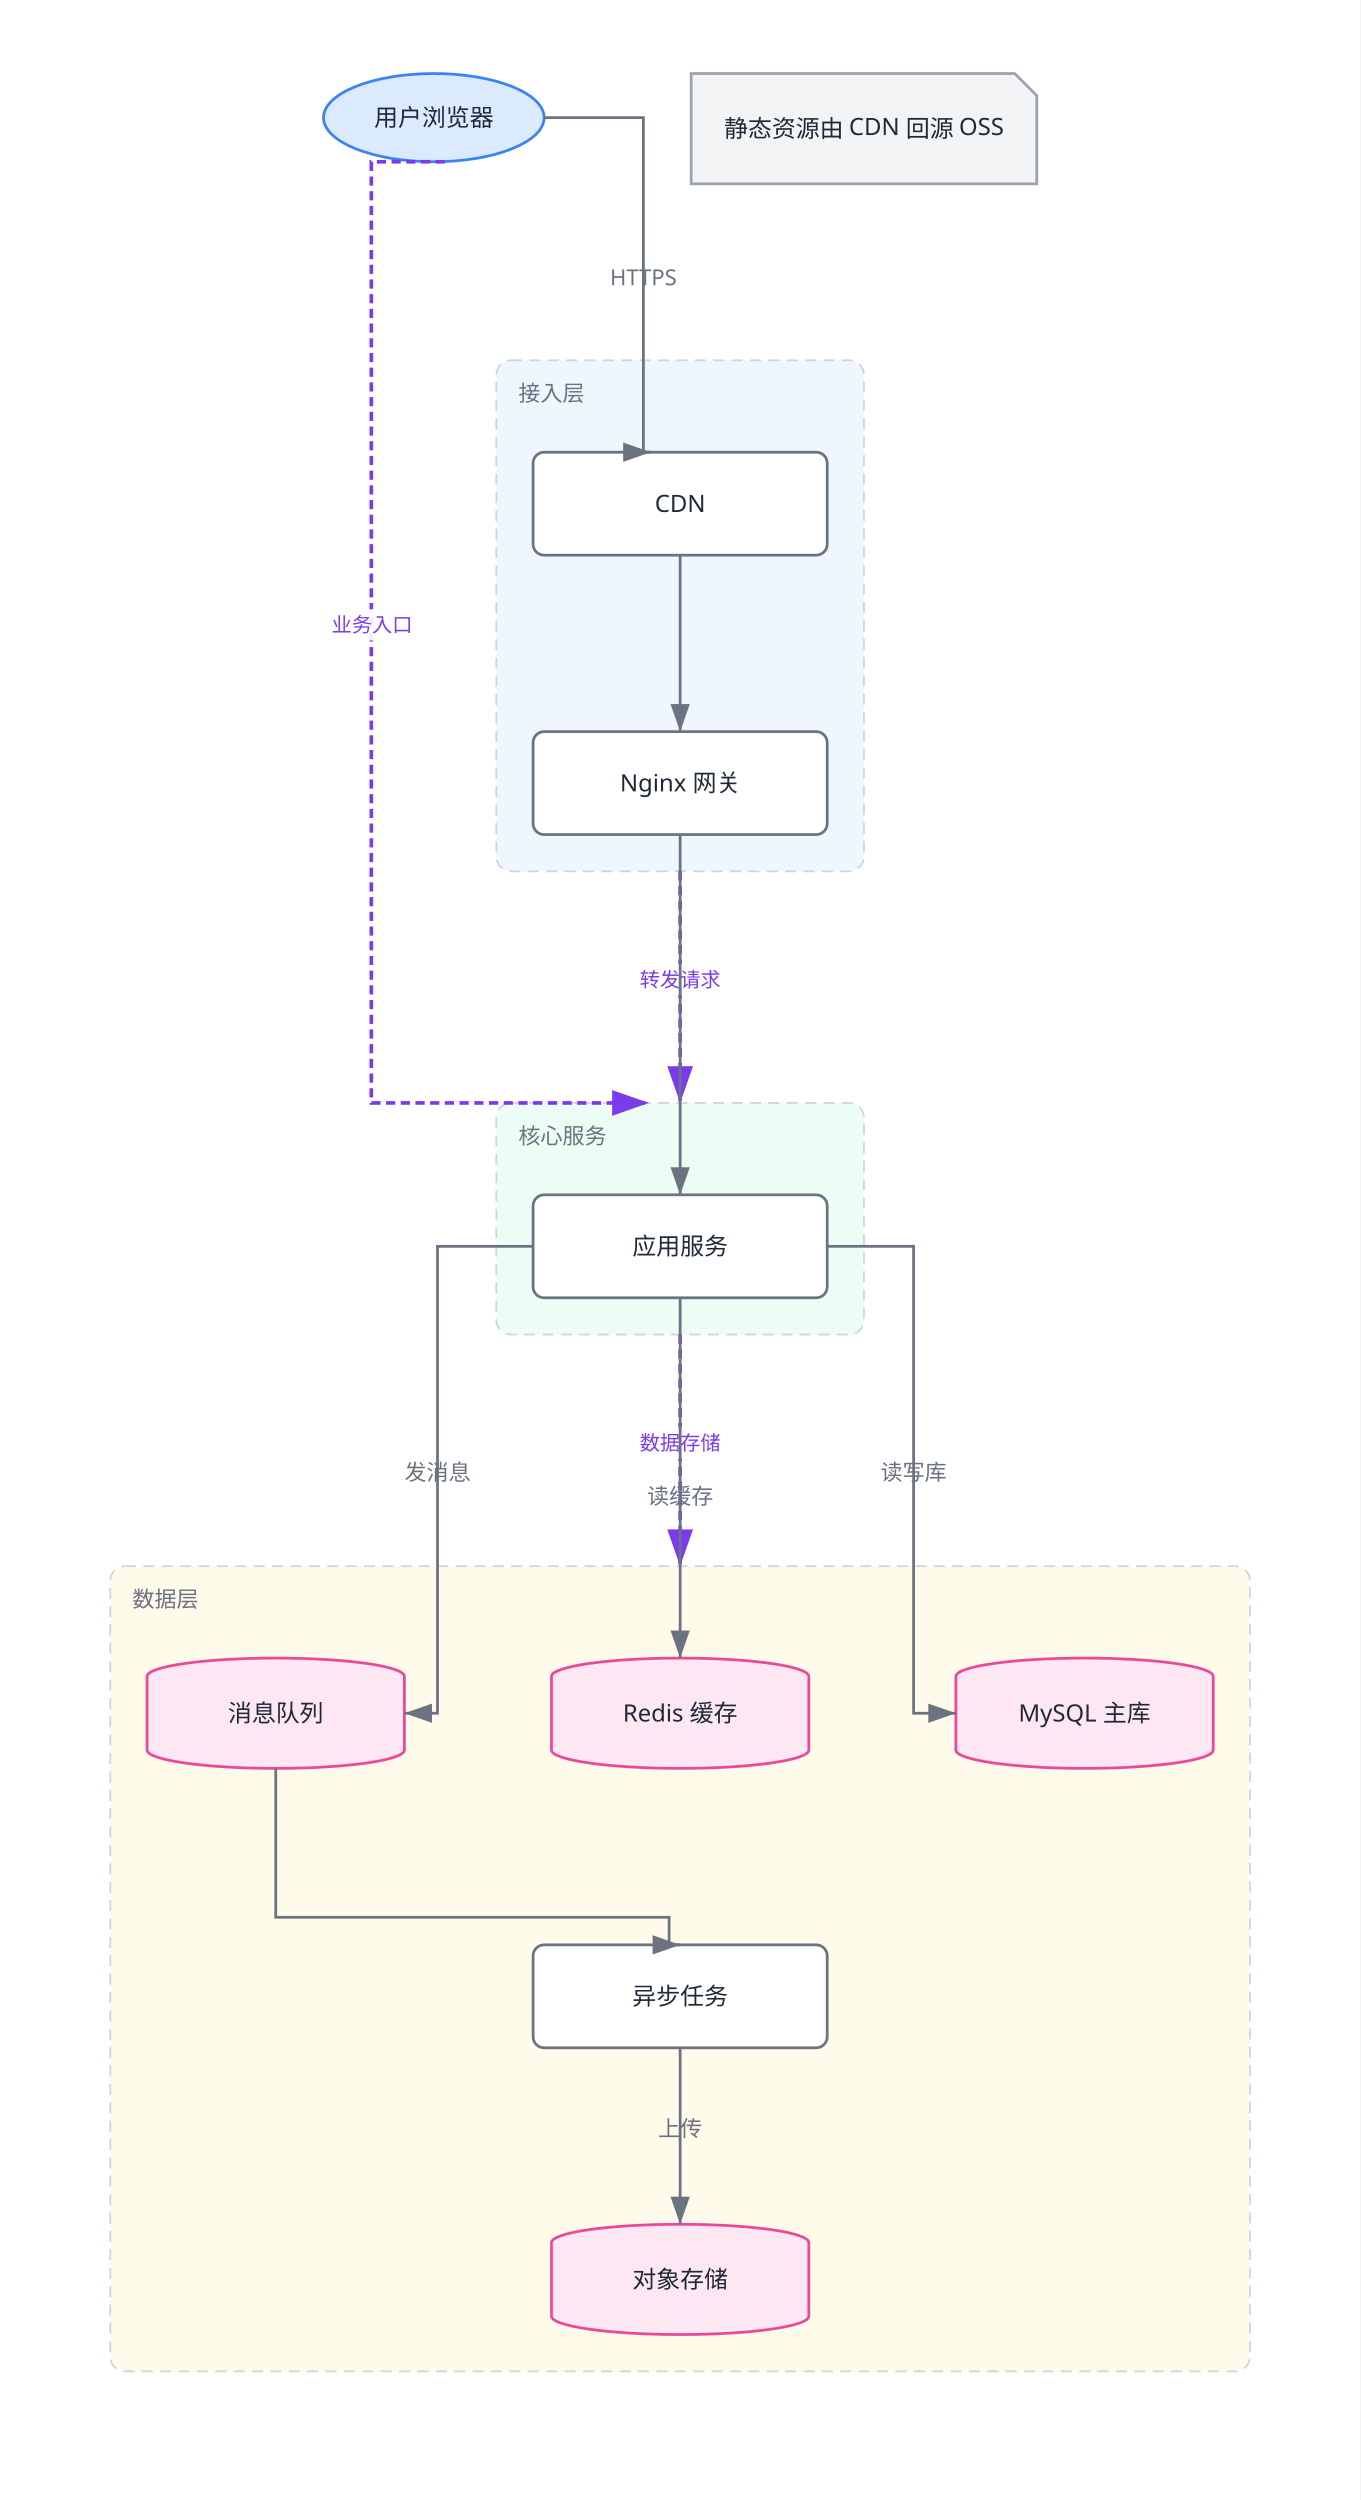
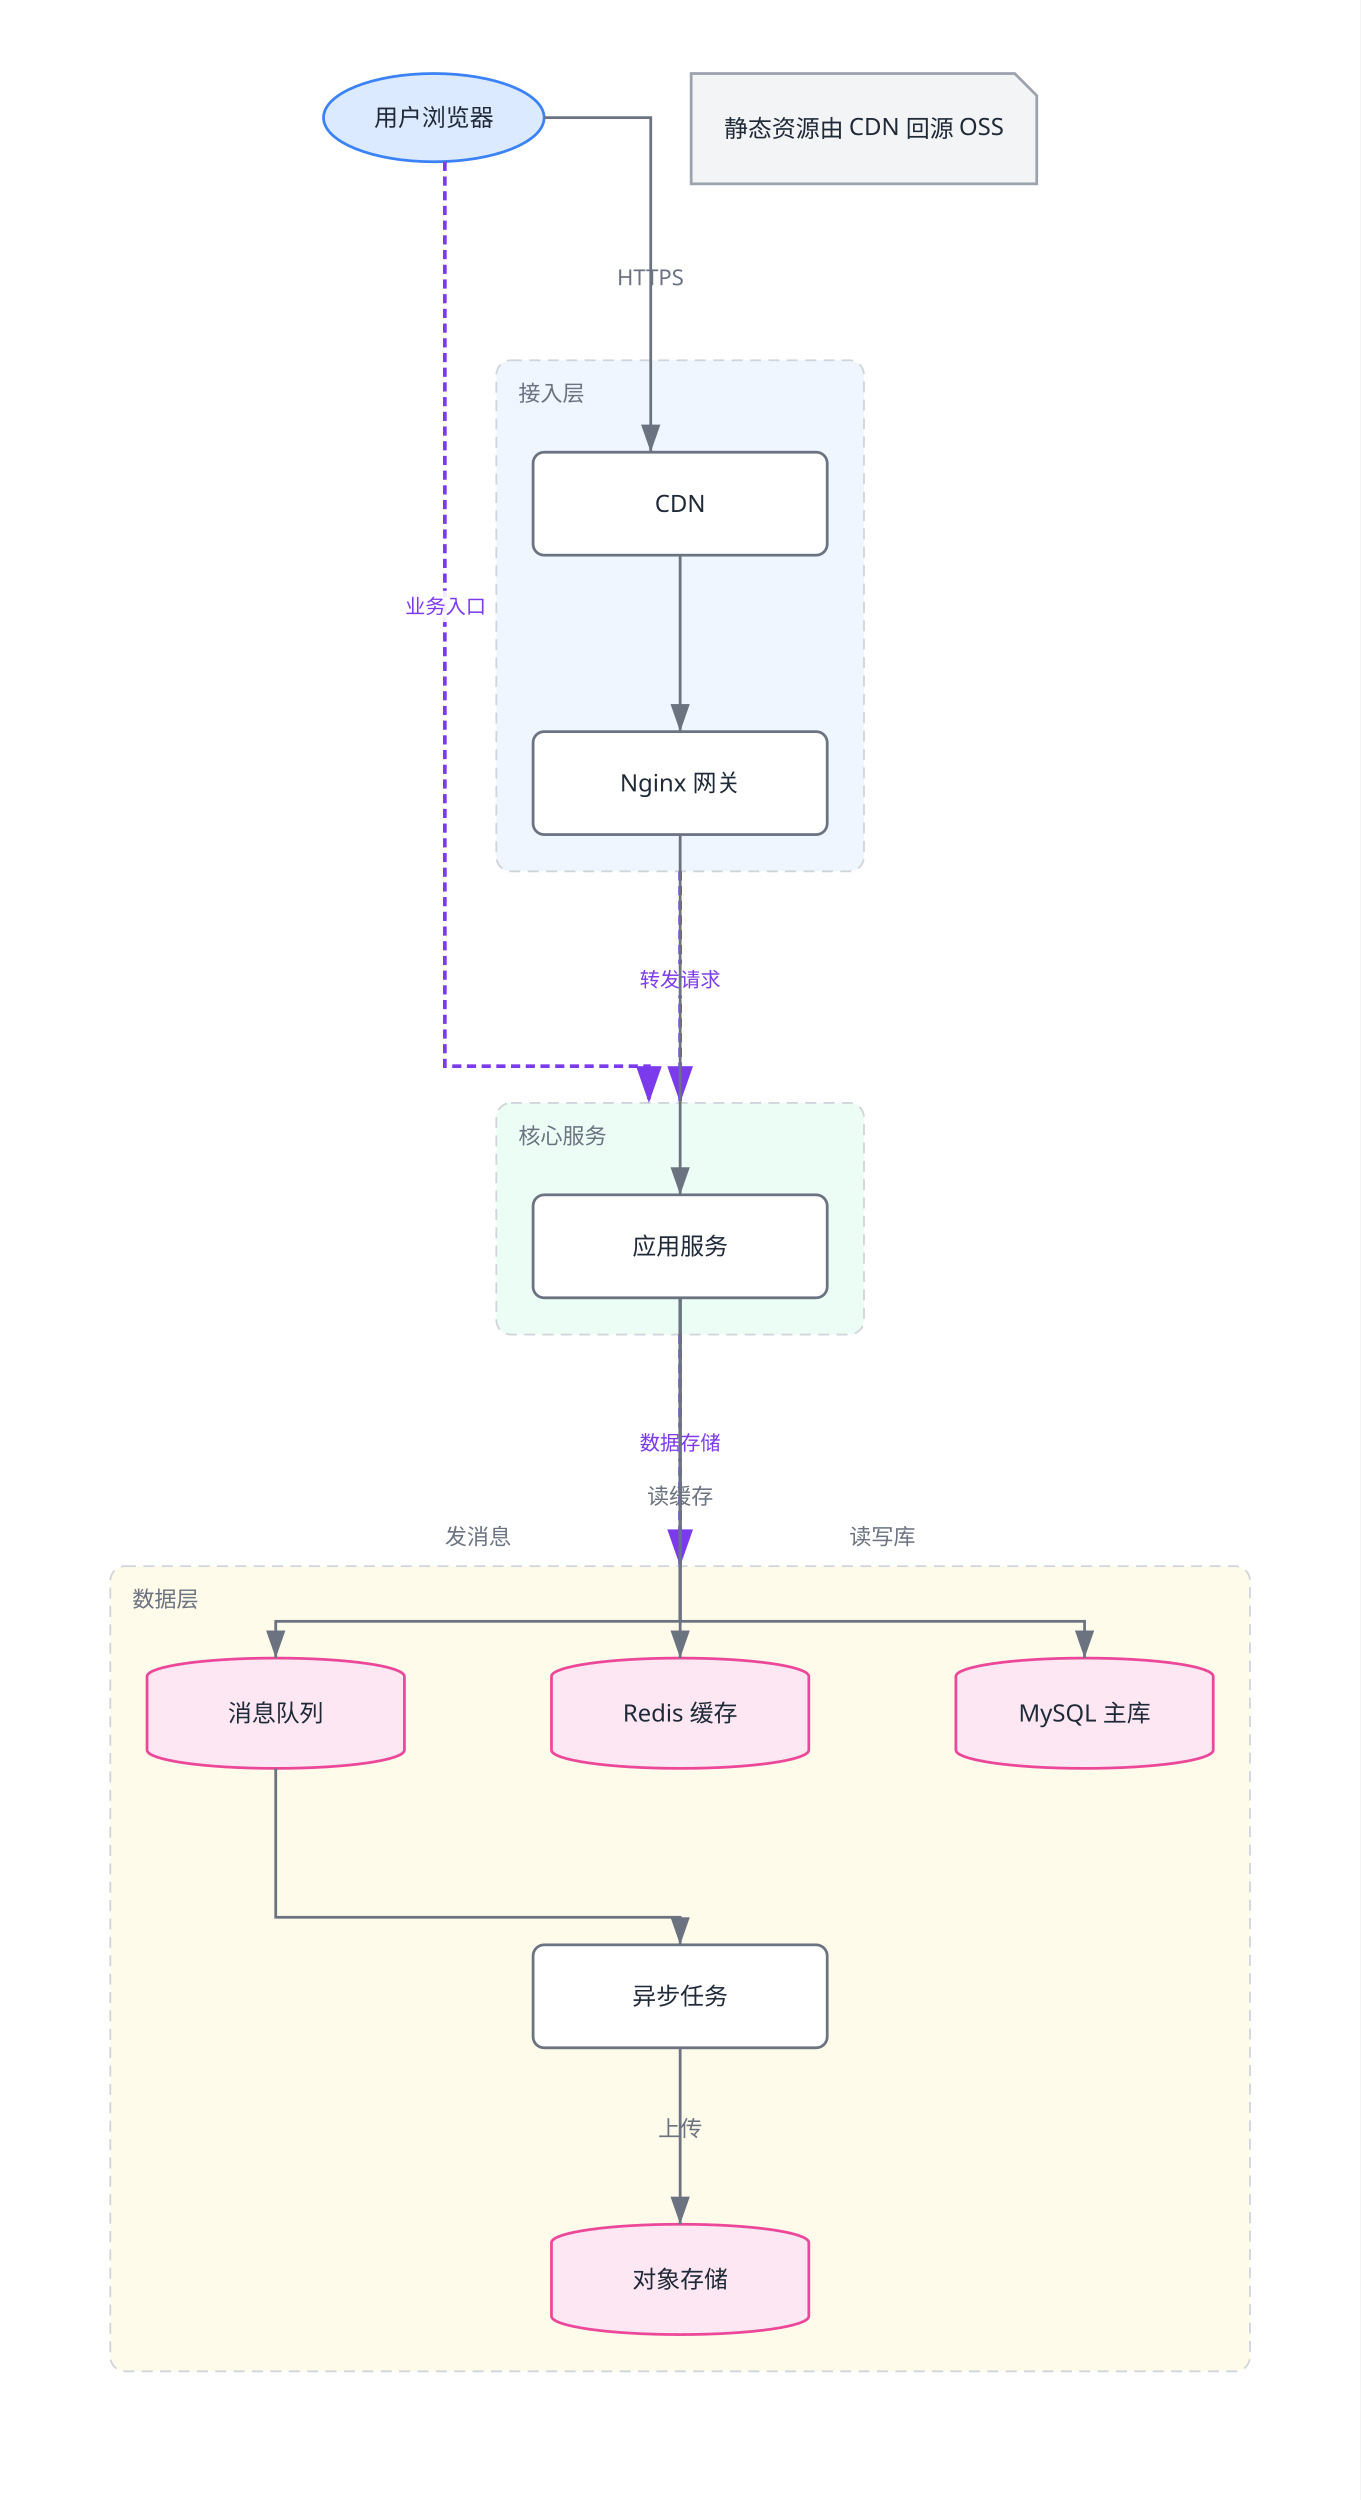
<svg xmlns="http://www.w3.org/2000/svg" width="740" height="1360" viewBox="0 0 740 1360">
  <defs>
    <marker id="arrowhead" markerWidth="10" markerHeight="7" refX="10" refY="3.5" orient="auto">
      <polygon points="0 0, 10 3.5, 0 7" fill="#6b7280" />
    </marker>
    <marker id="arrowhead-purple" markerWidth="10" markerHeight="7" refX="10" refY="3.5" orient="auto">
      <polygon points="0 0, 10 3.5, 0 7" fill="#7c3aed" />
    </marker>
  </defs>
  <style>.lgdl-anchors,.lgdl-edge-anchors{opacity:0;pointer-events:none;transition:opacity .12s ease}.lgdl-node:hover + .lgdl-anchors,.lgdl-class:hover + .lgdl-anchors,.lgdl-group:hover + .lgdl-anchors,.lgdl-lane:hover + .lgdl-anchors{opacity:1}.lgdl-edge:hover + .lgdl-edge-anchors,.lgdl-aggregate-edge:hover + .lgdl-edge-anchors{opacity:1}.lgdl-node.lgdl-hovered + .lgdl-anchors,.lgdl-class.lgdl-hovered + .lgdl-anchors,.lgdl-group.lgdl-hovered + .lgdl-anchors,.lgdl-lane.lgdl-hovered + .lgdl-anchors{opacity:1}.lgdl-edge.lgdl-hovered + .lgdl-edge-anchors,.lgdl-aggregate-edge.lgdl-hovered + .lgdl-edge-anchors{opacity:1}.lgdl-hovered{filter:drop-shadow(0 0 3px rgba(79,70,229,.65))}</style>
  <rect x="0" y="0" width="740" height="1360" fill="#ffffff" />
-   <g class="lgdl-group" data-lgdl-loc="groups[0]">
+   <g class="lgdl-group" data-lgdl-loc="nodes[10]">
    <rect x="270" y="196" width="200" height="278" rx="8" fill="#eff6ff" stroke="#d1d5db" stroke-dasharray="6 4" />
    <text x="282" y="214" font-family="'Segoe UI', 'PingFang SC', 'Microsoft YaHei', sans-serif" font-size="12" fill="#6b7280" text-anchor="start" dominant-baseline="middle">接入层</text>
  </g>
  <g class="lgdl-anchors">
    <circle cx="470.0" cy="335.0" r="3" fill="#64748b" />
    <circle cx="470.0" cy="361.8" r="3" fill="#64748b" />
    <circle cx="470.0" cy="392.7" r="3" fill="#64748b" />
    <circle cx="470.0" cy="435.0" r="3" fill="#64748b" />
    <circle cx="450.3" cy="474.0" r="3" fill="#64748b" />
    <circle cx="407.2" cy="474.0" r="3" fill="#64748b" />
    <circle cx="370.0" cy="474.0" r="3" fill="#64748b" />
    <circle cx="332.8" cy="474.0" r="3" fill="#64748b" />
    <circle cx="289.7" cy="474.0" r="3" fill="#64748b" />
    <circle cx="270.0" cy="435.0" r="3" fill="#64748b" />
    <circle cx="270.0" cy="392.7" r="3" fill="#64748b" />
    <circle cx="270.0" cy="361.8" r="3" fill="#64748b" />
    <circle cx="270.0" cy="335.0" r="3" fill="#64748b" />
    <circle cx="270.0" cy="308.2" r="3" fill="#64748b" />
    <circle cx="270.0" cy="277.3" r="3" fill="#64748b" />
    <circle cx="270.0" cy="235.0" r="3" fill="#64748b" />
    <circle cx="289.7" cy="196.0" r="3" fill="#64748b" />
    <circle cx="332.8" cy="196.0" r="3" fill="#64748b" />
    <circle cx="370.0" cy="196.0" r="3" fill="#64748b" />
    <circle cx="407.2" cy="196.0" r="3" fill="#64748b" />
    <circle cx="450.3" cy="196.0" r="3" fill="#64748b" />
    <circle cx="470.0" cy="235.0" r="3" fill="#64748b" />
    <circle cx="470.0" cy="277.3" r="3" fill="#64748b" />
    <circle cx="470.0" cy="308.2" r="3" fill="#64748b" />
  </g>
-   <g class="lgdl-group" data-lgdl-loc="groups[1]">
+   <g class="lgdl-group" data-lgdl-loc="nodes[11]">
    <rect x="270" y="600" width="200" height="126" rx="8" fill="#ecfdf5" stroke="#d1d5db" stroke-dasharray="6 4" />
    <text x="282" y="618" font-family="'Segoe UI', 'PingFang SC', 'Microsoft YaHei', sans-serif" font-size="12" fill="#6b7280" text-anchor="start" dominant-baseline="middle">核心服务</text>
  </g>
  <g class="lgdl-anchors">
    <circle cx="470.0" cy="663.0" r="3" fill="#64748b" />
    <circle cx="470.0" cy="689.8" r="3" fill="#64748b" />
    <circle cx="469.6" cy="720.5" r="3" fill="#64748b" />
    <circle cx="433.0" cy="726.0" r="3" fill="#64748b" />
    <circle cx="406.4" cy="726.0" r="3" fill="#64748b" />
    <circle cx="386.9" cy="726.0" r="3" fill="#64748b" />
    <circle cx="370.0" cy="726.0" r="3" fill="#64748b" />
    <circle cx="353.1" cy="726.0" r="3" fill="#64748b" />
    <circle cx="333.6" cy="726.0" r="3" fill="#64748b" />
    <circle cx="307.0" cy="726.0" r="3" fill="#64748b" />
    <circle cx="270.4" cy="720.5" r="3" fill="#64748b" />
    <circle cx="270.0" cy="689.8" r="3" fill="#64748b" />
    <circle cx="270.0" cy="663.0" r="3" fill="#64748b" />
    <circle cx="270.0" cy="636.2" r="3" fill="#64748b" />
    <circle cx="270.4" cy="605.5" r="3" fill="#64748b" />
    <circle cx="307.0" cy="600.0" r="3" fill="#64748b" />
    <circle cx="333.6" cy="600.0" r="3" fill="#64748b" />
    <circle cx="353.1" cy="600.0" r="3" fill="#64748b" />
    <circle cx="370.0" cy="600.0" r="3" fill="#64748b" />
    <circle cx="386.9" cy="600.0" r="3" fill="#64748b" />
    <circle cx="406.4" cy="600.0" r="3" fill="#64748b" />
    <circle cx="433.0" cy="600.0" r="3" fill="#64748b" />
    <circle cx="469.6" cy="605.5" r="3" fill="#64748b" />
    <circle cx="470.0" cy="636.2" r="3" fill="#64748b" />
  </g>
-   <g class="lgdl-group" data-lgdl-loc="groups[2]">
+   <g class="lgdl-group" data-lgdl-loc="nodes[12]">
    <rect x="60" y="852" width="620" height="438" rx="8" fill="#fffbeb" stroke="#d1d5db" stroke-dasharray="6 4" />
    <text x="72" y="870" font-family="'Segoe UI', 'PingFang SC', 'Microsoft YaHei', sans-serif" font-size="12" fill="#6b7280" text-anchor="start" dominant-baseline="middle">数据层</text>
  </g>
  <g class="lgdl-anchors">
    <circle cx="680.0" cy="1071.0" r="3" fill="#64748b" />
    <circle cx="680.0" cy="1154.1" r="3" fill="#64748b" />
    <circle cx="680.0" cy="1250.0" r="3" fill="#64748b" />
    <circle cx="589.0" cy="1290.0" r="3" fill="#64748b" />
    <circle cx="496.4" cy="1290.0" r="3" fill="#64748b" />
    <circle cx="428.7" cy="1290.0" r="3" fill="#64748b" />
    <circle cx="370.0" cy="1290.0" r="3" fill="#64748b" />
    <circle cx="311.3" cy="1290.0" r="3" fill="#64748b" />
    <circle cx="243.6" cy="1290.0" r="3" fill="#64748b" />
    <circle cx="151.0" cy="1290.0" r="3" fill="#64748b" />
    <circle cx="60.0" cy="1250.0" r="3" fill="#64748b" />
    <circle cx="60.0" cy="1154.1" r="3" fill="#64748b" />
    <circle cx="60.0" cy="1071.0" r="3" fill="#64748b" />
    <circle cx="60.0" cy="987.9" r="3" fill="#64748b" />
    <circle cx="60.0" cy="892.0" r="3" fill="#64748b" />
    <circle cx="151.0" cy="852.0" r="3" fill="#64748b" />
    <circle cx="243.6" cy="852.0" r="3" fill="#64748b" />
    <circle cx="311.3" cy="852.0" r="3" fill="#64748b" />
    <circle cx="370.0" cy="852.0" r="3" fill="#64748b" />
    <circle cx="428.7" cy="852.0" r="3" fill="#64748b" />
    <circle cx="496.4" cy="852.0" r="3" fill="#64748b" />
    <circle cx="589.0" cy="852.0" r="3" fill="#64748b" />
    <circle cx="680.0" cy="892.0" r="3" fill="#64748b" />
    <circle cx="680.0" cy="987.9" r="3" fill="#64748b" />
  </g>
  <g class="lgdl-node" data-lgdl-loc="nodes[0]">
    <rect x="176" y="40" width="120" height="48" rx="60" ry="60" fill="#dbeafe" stroke="#3b82f6" stroke-width="1.5" />
    <text x="236" y="64" font-family="'Segoe UI', 'PingFang SC', 'Microsoft YaHei', sans-serif" font-size="13" fill="#1f2937" text-anchor="middle" dominant-baseline="middle">用户浏览器</text>
  </g>
  <g class="lgdl-anchors">
    <circle cx="296.0" cy="64.0" r="3" fill="#3b82f6" />
    <circle cx="285.8" cy="77.4" r="3" fill="#3b82f6" />
    <circle cx="270.2" cy="83.7" r="3" fill="#3b82f6" />
    <circle cx="258.3" cy="86.3" r="3" fill="#3b82f6" />
    <circle cx="249.5" cy="87.4" r="3" fill="#3b82f6" />
    <circle cx="242.4" cy="87.9" r="3" fill="#3b82f6" />
    <circle cx="236.0" cy="88.0" r="3" fill="#3b82f6" />
    <circle cx="229.6" cy="87.9" r="3" fill="#3b82f6" />
    <circle cx="222.5" cy="87.4" r="3" fill="#3b82f6" />
    <circle cx="213.7" cy="86.3" r="3" fill="#3b82f6" />
    <circle cx="201.8" cy="83.7" r="3" fill="#3b82f6" />
    <circle cx="186.2" cy="77.4" r="3" fill="#3b82f6" />
    <circle cx="176.0" cy="64.0" r="3" fill="#3b82f6" />
    <circle cx="186.2" cy="50.6" r="3" fill="#3b82f6" />
    <circle cx="201.8" cy="44.3" r="3" fill="#3b82f6" />
    <circle cx="213.7" cy="41.7" r="3" fill="#3b82f6" />
    <circle cx="222.5" cy="40.6" r="3" fill="#3b82f6" />
    <circle cx="229.6" cy="40.1" r="3" fill="#3b82f6" />
    <circle cx="236.0" cy="40.0" r="3" fill="#3b82f6" />
    <circle cx="242.4" cy="40.1" r="3" fill="#3b82f6" />
    <circle cx="249.5" cy="40.6" r="3" fill="#3b82f6" />
    <circle cx="258.3" cy="41.7" r="3" fill="#3b82f6" />
    <circle cx="270.2" cy="44.3" r="3" fill="#3b82f6" />
    <circle cx="285.8" cy="50.6" r="3" fill="#3b82f6" />
  </g>
  <g class="lgdl-node" data-lgdl-loc="nodes[1]">
    <rect x="290" y="246" width="160" height="56" rx="6" ry="6" fill="#ffffff" stroke="#6b7280" stroke-width="1.5" />
    <text x="370" y="274" font-family="'Segoe UI', 'PingFang SC', 'Microsoft YaHei', sans-serif" font-size="13" fill="#1f2937" text-anchor="middle" dominant-baseline="middle">CDN</text>
  </g>
  <g class="lgdl-anchors">
    <circle cx="450.0" cy="274.0" r="3" fill="#6b7280" />
    <circle cx="450.0" cy="295.4" r="3" fill="#6b7280" />
    <circle cx="418.5" cy="302.0" r="3" fill="#6b7280" />
    <circle cx="398.0" cy="302.0" r="3" fill="#6b7280" />
    <circle cx="386.2" cy="302.0" r="3" fill="#6b7280" />
    <circle cx="377.5" cy="302.0" r="3" fill="#6b7280" />
    <circle cx="370.0" cy="302.0" r="3" fill="#6b7280" />
    <circle cx="362.5" cy="302.0" r="3" fill="#6b7280" />
    <circle cx="353.8" cy="302.0" r="3" fill="#6b7280" />
    <circle cx="342.0" cy="302.0" r="3" fill="#6b7280" />
    <circle cx="321.5" cy="302.0" r="3" fill="#6b7280" />
    <circle cx="290.0" cy="295.4" r="3" fill="#6b7280" />
    <circle cx="290.0" cy="274.0" r="3" fill="#6b7280" />
    <circle cx="290.0" cy="252.6" r="3" fill="#6b7280" />
    <circle cx="321.5" cy="246.0" r="3" fill="#6b7280" />
    <circle cx="342.0" cy="246.0" r="3" fill="#6b7280" />
    <circle cx="353.8" cy="246.0" r="3" fill="#6b7280" />
    <circle cx="362.5" cy="246.0" r="3" fill="#6b7280" />
    <circle cx="370.0" cy="246.0" r="3" fill="#6b7280" />
    <circle cx="377.5" cy="246.0" r="3" fill="#6b7280" />
    <circle cx="386.2" cy="246.0" r="3" fill="#6b7280" />
    <circle cx="398.0" cy="246.0" r="3" fill="#6b7280" />
    <circle cx="418.5" cy="246.0" r="3" fill="#6b7280" />
    <circle cx="450.0" cy="252.6" r="3" fill="#6b7280" />
  </g>
  <g class="lgdl-node" data-lgdl-loc="nodes[2]">
    <rect x="290" y="398" width="160" height="56" rx="6" ry="6" fill="#ffffff" stroke="#6b7280" stroke-width="1.5" />
    <text x="370" y="426" font-family="'Segoe UI', 'PingFang SC', 'Microsoft YaHei', sans-serif" font-size="13" fill="#1f2937" text-anchor="middle" dominant-baseline="middle">Nginx 网关</text>
  </g>
  <g class="lgdl-anchors">
    <circle cx="450.0" cy="426.0" r="3" fill="#6b7280" />
    <circle cx="450.0" cy="447.4" r="3" fill="#6b7280" />
    <circle cx="418.5" cy="454.0" r="3" fill="#6b7280" />
    <circle cx="398.0" cy="454.0" r="3" fill="#6b7280" />
    <circle cx="386.2" cy="454.0" r="3" fill="#6b7280" />
    <circle cx="377.5" cy="454.0" r="3" fill="#6b7280" />
    <circle cx="370.0" cy="454.0" r="3" fill="#6b7280" />
    <circle cx="362.5" cy="454.0" r="3" fill="#6b7280" />
    <circle cx="353.8" cy="454.0" r="3" fill="#6b7280" />
    <circle cx="342.0" cy="454.0" r="3" fill="#6b7280" />
    <circle cx="321.5" cy="454.0" r="3" fill="#6b7280" />
    <circle cx="290.0" cy="447.4" r="3" fill="#6b7280" />
    <circle cx="290.0" cy="426.0" r="3" fill="#6b7280" />
    <circle cx="290.0" cy="404.6" r="3" fill="#6b7280" />
    <circle cx="321.5" cy="398.0" r="3" fill="#6b7280" />
    <circle cx="342.0" cy="398.0" r="3" fill="#6b7280" />
    <circle cx="353.8" cy="398.0" r="3" fill="#6b7280" />
    <circle cx="362.5" cy="398.0" r="3" fill="#6b7280" />
    <circle cx="370.0" cy="398.0" r="3" fill="#6b7280" />
    <circle cx="377.5" cy="398.0" r="3" fill="#6b7280" />
    <circle cx="386.2" cy="398.0" r="3" fill="#6b7280" />
    <circle cx="398.0" cy="398.0" r="3" fill="#6b7280" />
    <circle cx="418.5" cy="398.0" r="3" fill="#6b7280" />
    <circle cx="450.0" cy="404.6" r="3" fill="#6b7280" />
  </g>
  <g class="lgdl-node" data-lgdl-loc="nodes[3]">
    <rect x="290" y="650" width="160" height="56" rx="6" ry="6" fill="#ffffff" stroke="#6b7280" stroke-width="1.5" />
    <text x="370" y="678" font-family="'Segoe UI', 'PingFang SC', 'Microsoft YaHei', sans-serif" font-size="13" fill="#1f2937" text-anchor="middle" dominant-baseline="middle">应用服务</text>
  </g>
  <g class="lgdl-anchors">
    <circle cx="450.0" cy="678.0" r="3" fill="#6b7280" />
    <circle cx="450.0" cy="699.4" r="3" fill="#6b7280" />
    <circle cx="418.5" cy="706.0" r="3" fill="#6b7280" />
    <circle cx="398.0" cy="706.0" r="3" fill="#6b7280" />
    <circle cx="386.2" cy="706.0" r="3" fill="#6b7280" />
    <circle cx="377.5" cy="706.0" r="3" fill="#6b7280" />
    <circle cx="370.0" cy="706.0" r="3" fill="#6b7280" />
    <circle cx="362.5" cy="706.0" r="3" fill="#6b7280" />
    <circle cx="353.8" cy="706.0" r="3" fill="#6b7280" />
    <circle cx="342.0" cy="706.0" r="3" fill="#6b7280" />
    <circle cx="321.5" cy="706.0" r="3" fill="#6b7280" />
    <circle cx="290.0" cy="699.4" r="3" fill="#6b7280" />
    <circle cx="290.0" cy="678.0" r="3" fill="#6b7280" />
    <circle cx="290.0" cy="656.6" r="3" fill="#6b7280" />
    <circle cx="321.5" cy="650.0" r="3" fill="#6b7280" />
    <circle cx="342.0" cy="650.0" r="3" fill="#6b7280" />
    <circle cx="353.8" cy="650.0" r="3" fill="#6b7280" />
    <circle cx="362.5" cy="650.0" r="3" fill="#6b7280" />
    <circle cx="370.0" cy="650.0" r="3" fill="#6b7280" />
    <circle cx="377.5" cy="650.0" r="3" fill="#6b7280" />
    <circle cx="386.2" cy="650.0" r="3" fill="#6b7280" />
    <circle cx="398.0" cy="650.0" r="3" fill="#6b7280" />
    <circle cx="418.5" cy="650.0" r="3" fill="#6b7280" />
    <circle cx="450.0" cy="656.6" r="3" fill="#6b7280" />
  </g>
  <g class="lgdl-node" data-lgdl-loc="nodes[4]">
    <path d="M 300,912 L 300,952 A 70,10 0 0 0 440,952 L 440,912 A 70,10 0 0 0 300,912 Z" fill="#fce7f3" stroke="#ec4899" stroke-width="1.5" />
    <text x="370" y="932" font-family="'Segoe UI', 'PingFang SC', 'Microsoft YaHei', sans-serif" font-size="13" fill="#1f2937" text-anchor="middle" dominant-baseline="middle">Redis 缓存</text>
  </g>
  <g class="lgdl-anchors">
    <circle cx="440.0" cy="932.0" r="3" fill="#ec4899" />
    <circle cx="440.0" cy="950.8" r="3" fill="#ec4899" />
    <circle cx="417.4" cy="959.4" r="3" fill="#ec4899" />
    <circle cx="399.1" cy="961.1" r="3" fill="#ec4899" />
    <circle cx="387.1" cy="961.7" r="3" fill="#ec4899" />
    <circle cx="378.0" cy="961.9" r="3" fill="#ec4899" />
    <circle cx="370.0" cy="962.0" r="3" fill="#ec4899" />
    <circle cx="362.0" cy="961.9" r="3" fill="#ec4899" />
    <circle cx="352.9" cy="961.7" r="3" fill="#ec4899" />
    <circle cx="340.9" cy="961.1" r="3" fill="#ec4899" />
    <circle cx="322.6" cy="959.4" r="3" fill="#ec4899" />
    <circle cx="300.0" cy="950.8" r="3" fill="#ec4899" />
    <circle cx="300.0" cy="932.0" r="3" fill="#ec4899" />
    <circle cx="300.0" cy="913.2" r="3" fill="#ec4899" />
    <circle cx="322.6" cy="904.6" r="3" fill="#ec4899" />
    <circle cx="340.9" cy="902.9" r="3" fill="#ec4899" />
    <circle cx="352.9" cy="902.3" r="3" fill="#ec4899" />
    <circle cx="362.0" cy="902.1" r="3" fill="#ec4899" />
    <circle cx="370.0" cy="902.0" r="3" fill="#ec4899" />
    <circle cx="378.0" cy="902.1" r="3" fill="#ec4899" />
    <circle cx="387.1" cy="902.3" r="3" fill="#ec4899" />
    <circle cx="399.1" cy="902.9" r="3" fill="#ec4899" />
    <circle cx="417.4" cy="904.6" r="3" fill="#ec4899" />
    <circle cx="440.0" cy="913.2" r="3" fill="#ec4899" />
  </g>
  <g class="lgdl-node" data-lgdl-loc="nodes[5]">
    <path d="M 520,912 L 520,952 A 70,10 0 0 0 660,952 L 660,912 A 70,10 0 0 0 520,912 Z" fill="#fce7f3" stroke="#ec4899" stroke-width="1.5" />
    <text x="590" y="932" font-family="'Segoe UI', 'PingFang SC', 'Microsoft YaHei', sans-serif" font-size="13" fill="#1f2937" text-anchor="middle" dominant-baseline="middle">MySQL 主库</text>
  </g>
  <g class="lgdl-anchors">
    <circle cx="660.0" cy="932.0" r="3" fill="#ec4899" />
    <circle cx="660.0" cy="950.8" r="3" fill="#ec4899" />
    <circle cx="637.4" cy="959.4" r="3" fill="#ec4899" />
    <circle cx="619.1" cy="961.1" r="3" fill="#ec4899" />
    <circle cx="607.1" cy="961.7" r="3" fill="#ec4899" />
    <circle cx="598.0" cy="961.9" r="3" fill="#ec4899" />
    <circle cx="590.0" cy="962.0" r="3" fill="#ec4899" />
    <circle cx="582.0" cy="961.9" r="3" fill="#ec4899" />
    <circle cx="572.9" cy="961.7" r="3" fill="#ec4899" />
    <circle cx="560.9" cy="961.1" r="3" fill="#ec4899" />
    <circle cx="542.6" cy="959.4" r="3" fill="#ec4899" />
    <circle cx="520.0" cy="950.8" r="3" fill="#ec4899" />
    <circle cx="520.0" cy="932.0" r="3" fill="#ec4899" />
    <circle cx="520.0" cy="913.2" r="3" fill="#ec4899" />
    <circle cx="542.6" cy="904.6" r="3" fill="#ec4899" />
    <circle cx="560.9" cy="902.9" r="3" fill="#ec4899" />
    <circle cx="572.9" cy="902.3" r="3" fill="#ec4899" />
    <circle cx="582.0" cy="902.1" r="3" fill="#ec4899" />
    <circle cx="590.0" cy="902.0" r="3" fill="#ec4899" />
    <circle cx="598.0" cy="902.1" r="3" fill="#ec4899" />
    <circle cx="607.1" cy="902.3" r="3" fill="#ec4899" />
    <circle cx="619.1" cy="902.9" r="3" fill="#ec4899" />
    <circle cx="637.4" cy="904.6" r="3" fill="#ec4899" />
    <circle cx="660.0" cy="913.2" r="3" fill="#ec4899" />
  </g>
  <g class="lgdl-node" data-lgdl-loc="nodes[6]">
    <path d="M 80,912 L 80,952 A 70,10 0 0 0 220,952 L 220,912 A 70,10 0 0 0 80,912 Z" fill="#fce7f3" stroke="#ec4899" stroke-width="1.5" />
    <text x="150" y="932" font-family="'Segoe UI', 'PingFang SC', 'Microsoft YaHei', sans-serif" font-size="13" fill="#1f2937" text-anchor="middle" dominant-baseline="middle">消息队列</text>
  </g>
  <g class="lgdl-anchors">
    <circle cx="220.0" cy="932.0" r="3" fill="#ec4899" />
    <circle cx="220.0" cy="950.8" r="3" fill="#ec4899" />
    <circle cx="197.4" cy="959.4" r="3" fill="#ec4899" />
    <circle cx="179.1" cy="961.1" r="3" fill="#ec4899" />
    <circle cx="167.1" cy="961.7" r="3" fill="#ec4899" />
    <circle cx="158.0" cy="961.9" r="3" fill="#ec4899" />
    <circle cx="150.0" cy="962.0" r="3" fill="#ec4899" />
    <circle cx="142.0" cy="961.9" r="3" fill="#ec4899" />
    <circle cx="132.9" cy="961.7" r="3" fill="#ec4899" />
    <circle cx="120.9" cy="961.1" r="3" fill="#ec4899" />
    <circle cx="102.6" cy="959.4" r="3" fill="#ec4899" />
    <circle cx="80.0" cy="950.8" r="3" fill="#ec4899" />
    <circle cx="80.0" cy="932.0" r="3" fill="#ec4899" />
    <circle cx="80.0" cy="913.2" r="3" fill="#ec4899" />
    <circle cx="102.6" cy="904.6" r="3" fill="#ec4899" />
    <circle cx="120.9" cy="902.9" r="3" fill="#ec4899" />
    <circle cx="132.9" cy="902.3" r="3" fill="#ec4899" />
    <circle cx="142.0" cy="902.1" r="3" fill="#ec4899" />
    <circle cx="150.0" cy="902.0" r="3" fill="#ec4899" />
    <circle cx="158.0" cy="902.1" r="3" fill="#ec4899" />
    <circle cx="167.1" cy="902.3" r="3" fill="#ec4899" />
    <circle cx="179.1" cy="902.9" r="3" fill="#ec4899" />
    <circle cx="197.4" cy="904.6" r="3" fill="#ec4899" />
    <circle cx="220.0" cy="913.2" r="3" fill="#ec4899" />
  </g>
  <g class="lgdl-node" data-lgdl-loc="nodes[7]">
    <rect x="290" y="1058" width="160" height="56" rx="6" ry="6" fill="#ffffff" stroke="#6b7280" stroke-width="1.5" />
    <text x="370" y="1086" font-family="'Segoe UI', 'PingFang SC', 'Microsoft YaHei', sans-serif" font-size="13" fill="#1f2937" text-anchor="middle" dominant-baseline="middle">异步任务</text>
  </g>
  <g class="lgdl-anchors">
    <circle cx="450.0" cy="1086.0" r="3" fill="#6b7280" />
    <circle cx="450.0" cy="1107.4" r="3" fill="#6b7280" />
    <circle cx="418.5" cy="1114.0" r="3" fill="#6b7280" />
    <circle cx="398.0" cy="1114.0" r="3" fill="#6b7280" />
    <circle cx="386.2" cy="1114.0" r="3" fill="#6b7280" />
    <circle cx="377.5" cy="1114.0" r="3" fill="#6b7280" />
    <circle cx="370.0" cy="1114.0" r="3" fill="#6b7280" />
    <circle cx="362.5" cy="1114.0" r="3" fill="#6b7280" />
    <circle cx="353.8" cy="1114.0" r="3" fill="#6b7280" />
    <circle cx="342.0" cy="1114.0" r="3" fill="#6b7280" />
    <circle cx="321.5" cy="1114.0" r="3" fill="#6b7280" />
    <circle cx="290.0" cy="1107.4" r="3" fill="#6b7280" />
    <circle cx="290.0" cy="1086.0" r="3" fill="#6b7280" />
    <circle cx="290.0" cy="1064.6" r="3" fill="#6b7280" />
    <circle cx="321.5" cy="1058.0" r="3" fill="#6b7280" />
    <circle cx="342.0" cy="1058.0" r="3" fill="#6b7280" />
    <circle cx="353.8" cy="1058.0" r="3" fill="#6b7280" />
    <circle cx="362.5" cy="1058.0" r="3" fill="#6b7280" />
    <circle cx="370.0" cy="1058.0" r="3" fill="#6b7280" />
    <circle cx="377.5" cy="1058.0" r="3" fill="#6b7280" />
    <circle cx="386.2" cy="1058.0" r="3" fill="#6b7280" />
    <circle cx="398.0" cy="1058.0" r="3" fill="#6b7280" />
    <circle cx="418.5" cy="1058.0" r="3" fill="#6b7280" />
    <circle cx="450.0" cy="1064.6" r="3" fill="#6b7280" />
  </g>
  <g class="lgdl-node" data-lgdl-loc="nodes[8]">
    <path d="M 300,1220 L 300,1260 A 70,10 0 0 0 440,1260 L 440,1220 A 70,10 0 0 0 300,1220 Z" fill="#fce7f3" stroke="#ec4899" stroke-width="1.5" />
    <text x="370" y="1240" font-family="'Segoe UI', 'PingFang SC', 'Microsoft YaHei', sans-serif" font-size="13" fill="#1f2937" text-anchor="middle" dominant-baseline="middle">对象存储</text>
  </g>
  <g class="lgdl-anchors">
    <circle cx="440.0" cy="1240.0" r="3" fill="#ec4899" />
    <circle cx="440.0" cy="1258.8" r="3" fill="#ec4899" />
    <circle cx="417.4" cy="1267.4" r="3" fill="#ec4899" />
    <circle cx="399.1" cy="1269.1" r="3" fill="#ec4899" />
    <circle cx="387.1" cy="1269.7" r="3" fill="#ec4899" />
    <circle cx="378.0" cy="1269.9" r="3" fill="#ec4899" />
    <circle cx="370.0" cy="1270.0" r="3" fill="#ec4899" />
    <circle cx="362.0" cy="1269.9" r="3" fill="#ec4899" />
    <circle cx="352.9" cy="1269.7" r="3" fill="#ec4899" />
    <circle cx="340.9" cy="1269.1" r="3" fill="#ec4899" />
    <circle cx="322.6" cy="1267.4" r="3" fill="#ec4899" />
    <circle cx="300.0" cy="1258.8" r="3" fill="#ec4899" />
    <circle cx="300.0" cy="1240.0" r="3" fill="#ec4899" />
    <circle cx="300.0" cy="1221.2" r="3" fill="#ec4899" />
    <circle cx="322.6" cy="1212.6" r="3" fill="#ec4899" />
    <circle cx="340.9" cy="1210.9" r="3" fill="#ec4899" />
    <circle cx="352.9" cy="1210.3" r="3" fill="#ec4899" />
    <circle cx="362.0" cy="1210.1" r="3" fill="#ec4899" />
    <circle cx="370.0" cy="1210.0" r="3" fill="#ec4899" />
    <circle cx="378.0" cy="1210.1" r="3" fill="#ec4899" />
    <circle cx="387.1" cy="1210.3" r="3" fill="#ec4899" />
    <circle cx="399.1" cy="1210.9" r="3" fill="#ec4899" />
    <circle cx="417.4" cy="1212.6" r="3" fill="#ec4899" />
    <circle cx="440.0" cy="1221.2" r="3" fill="#ec4899" />
  </g>
  <g class="lgdl-node" data-lgdl-loc="nodes[9]">
    <path d="M 376,40 L 552,40 L 564,52 L 564,100 L 376,100 Z" fill="#f3f4f6" stroke="#9ca3af" stroke-width="1.5" />
    <text x="470" y="70" font-family="'Segoe UI', 'PingFang SC', 'Microsoft YaHei', sans-serif" font-size="13" fill="#1f2937" text-anchor="middle" dominant-baseline="middle">静态资源由 CDN 回源 OSS</text>
  </g>
  <g class="lgdl-anchors">
    <circle cx="564.0" cy="70.0" r="3" fill="#9ca3af" />
    <circle cx="564.0" cy="95.2" r="3" fill="#9ca3af" />
    <circle cx="522.0" cy="100.0" r="3" fill="#9ca3af" />
    <circle cx="500.0" cy="100.0" r="3" fill="#9ca3af" />
    <circle cx="487.3" cy="100.0" r="3" fill="#9ca3af" />
    <circle cx="478.0" cy="100.0" r="3" fill="#9ca3af" />
    <circle cx="470.0" cy="100.0" r="3" fill="#9ca3af" />
    <circle cx="462.0" cy="100.0" r="3" fill="#9ca3af" />
    <circle cx="452.7" cy="100.0" r="3" fill="#9ca3af" />
    <circle cx="440.0" cy="100.0" r="3" fill="#9ca3af" />
    <circle cx="418.0" cy="100.0" r="3" fill="#9ca3af" />
    <circle cx="376.0" cy="95.2" r="3" fill="#9ca3af" />
    <circle cx="376.0" cy="70.0" r="3" fill="#9ca3af" />
    <circle cx="376.0" cy="44.8" r="3" fill="#9ca3af" />
    <circle cx="418.0" cy="40.0" r="3" fill="#9ca3af" />
    <circle cx="440.0" cy="40.0" r="3" fill="#9ca3af" />
    <circle cx="452.7" cy="40.0" r="3" fill="#9ca3af" />
    <circle cx="462.0" cy="40.0" r="3" fill="#9ca3af" />
    <circle cx="470.0" cy="40.0" r="3" fill="#9ca3af" />
    <circle cx="478.0" cy="40.0" r="3" fill="#9ca3af" />
    <circle cx="487.3" cy="40.0" r="3" fill="#9ca3af" />
    <circle cx="500.0" cy="40.0" r="3" fill="#9ca3af" />
    <circle cx="522.0" cy="40.0" r="3" fill="#9ca3af" />
    <circle cx="558.3" cy="46.3" r="3" fill="#9ca3af" />
  </g>
  <g class="lgdl-aggregate-edge" data-lgdl-loc="edges[8]">
    <path d="M 370,474 L 370,600" fill="none" stroke="#7c3aed" stroke-width="2" stroke-dasharray="5 3" marker-end="url(#arrowhead-purple)" />
    <rect x="344.0" y="524.5" width="52" height="17" rx="3" fill="#ffffff" opacity="0.9" />
    <text x="370" y="533" font-family="'Segoe UI', 'PingFang SC', 'Microsoft YaHei', sans-serif" font-size="11" fill="#7c3aed" text-anchor="middle" dominant-baseline="middle">转发请求</text>
  </g>
  <g class="lgdl-edge-anchors">
    <circle cx="370.0" cy="474.0" r="3.5" fill="#7c3aed" />
    <circle cx="370.0" cy="600.0" r="3.5" fill="#7c3aed" />
  </g>
  <g class="lgdl-aggregate-edge" data-lgdl-loc="edges[9]">
    <path d="M 370,726 L 370,852" fill="none" stroke="#7c3aed" stroke-width="2" stroke-dasharray="5 3" marker-end="url(#arrowhead-purple)" />
    <rect x="344.0" y="776.5" width="52" height="17" rx="3" fill="#ffffff" opacity="0.9" />
    <text x="370" y="785" font-family="'Segoe UI', 'PingFang SC', 'Microsoft YaHei', sans-serif" font-size="11" fill="#7c3aed" text-anchor="middle" dominant-baseline="middle">数据存储</text>
  </g>
  <g class="lgdl-edge-anchors">
    <circle cx="370.0" cy="726.0" r="3.5" fill="#7c3aed" />
    <circle cx="370.0" cy="852.0" r="3.5" fill="#7c3aed" />
  </g>
  <g class="lgdl-aggregate-edge" data-lgdl-loc="edges[10]">
-     <path d="M 242,88 L 202,88 L 202,600 L 353,600" fill="none" stroke="#7c3aed" stroke-width="2" stroke-dasharray="5 3" marker-end="url(#arrowhead-purple)" />
-     <rect x="176.4" y="331.4" width="52" height="17" rx="3" fill="#ffffff" opacity="0.9" />
-     <text x="202.394" y="339.932" font-family="'Segoe UI', 'PingFang SC', 'Microsoft YaHei', sans-serif" font-size="11" fill="#7c3aed" text-anchor="middle" dominant-baseline="middle">业务入口</text>
+     <path d="M 242,88 L 242,580 L 353,580 L 353,600" fill="none" stroke="#7c3aed" stroke-width="2" stroke-dasharray="5 3" marker-end="url(#arrowhead-purple)" />
+     <rect x="216.4" y="321.4" width="52" height="17" rx="3" fill="#ffffff" opacity="0.9" />
+     <text x="242.394" y="329.932" font-family="'Segoe UI', 'PingFang SC', 'Microsoft YaHei', sans-serif" font-size="11" fill="#7c3aed" text-anchor="middle" dominant-baseline="middle">业务入口</text>
  </g>
  <g class="lgdl-edge-anchors">
    <circle cx="242.4" cy="87.9" r="3.5" fill="#7c3aed" />
    <circle cx="353.1" cy="600.0" r="3.5" fill="#7c3aed" />
  </g>
  <g class="lgdl-edge" data-lgdl-loc="edges[2]">
    <path d="M 370,454 L 370,650" fill="none" stroke="#6b7280" stroke-width="1.5" marker-end="url(#arrowhead)" />
  </g>
  <g class="lgdl-edge-anchors">
    <circle cx="370.0" cy="454.0" r="3.5" fill="#6b7280" />
    <circle cx="370.0" cy="650.0" r="3.5" fill="#6b7280" />
  </g>
  <g class="lgdl-edge" data-lgdl-loc="edges[3]">
    <path d="M 370,706 L 370,902" fill="none" stroke="#6b7280" stroke-width="1.5" marker-end="url(#arrowhead)" />
    <text x="370" y="814" font-family="'Segoe UI', 'PingFang SC', 'Microsoft YaHei', sans-serif" font-size="12" fill="#6b7280" text-anchor="middle" dominant-baseline="middle">读缓存</text>
  </g>
  <g class="lgdl-edge-anchors">
    <circle cx="370.0" cy="706.0" r="3.5" fill="#6b7280" />
    <circle cx="370.0" cy="902.0" r="3.5" fill="#6b7280" />
  </g>
  <g class="lgdl-edge" data-lgdl-loc="edges[4]">
-     <path d="M 450,678 L 497,678 L 497,932 L 520,932" fill="none" stroke="#6b7280" stroke-width="1.5" marker-end="url(#arrowhead)" />
-     <text x="497" y="801" font-family="'Segoe UI', 'PingFang SC', 'Microsoft YaHei', sans-serif" font-size="12" fill="#6b7280" text-anchor="middle" dominant-baseline="middle">读写库</text>
-   </g>
-   <g class="lgdl-edge-anchors">
-     <circle cx="450.0" cy="678.0" r="3.5" fill="#6b7280" />
-     <circle cx="520.0" cy="932.0" r="3.5" fill="#6b7280" />
+     <path d="M 370,706 L 370,882 L 590,882 L 590,902" fill="none" stroke="#6b7280" stroke-width="1.5" marker-end="url(#arrowhead)" />
+     <text x="480" y="836" font-family="'Segoe UI', 'PingFang SC', 'Microsoft YaHei', sans-serif" font-size="12" fill="#6b7280" text-anchor="middle" dominant-baseline="middle">读写库</text>
+   </g>
+   <g class="lgdl-edge-anchors">
+     <circle cx="370.0" cy="706.0" r="3.5" fill="#6b7280" />
+     <circle cx="590.0" cy="902.0" r="3.5" fill="#6b7280" />
  </g>
  <g class="lgdl-edge" data-lgdl-loc="edges[5]">
-     <path d="M 290,678 L 238,678 L 238,932 L 220,932" fill="none" stroke="#6b7280" stroke-width="1.5" marker-end="url(#arrowhead)" />
-     <text x="238" y="801" font-family="'Segoe UI', 'PingFang SC', 'Microsoft YaHei', sans-serif" font-size="12" fill="#6b7280" text-anchor="middle" dominant-baseline="middle">发消息</text>
-   </g>
-   <g class="lgdl-edge-anchors">
-     <circle cx="290.0" cy="678.0" r="3.5" fill="#6b7280" />
-     <circle cx="220.0" cy="932.0" r="3.5" fill="#6b7280" />
+     <path d="M 370,706 L 370,882 L 150,882 L 150,902" fill="none" stroke="#6b7280" stroke-width="1.5" marker-end="url(#arrowhead)" />
+     <text x="260" y="836" font-family="'Segoe UI', 'PingFang SC', 'Microsoft YaHei', sans-serif" font-size="12" fill="#6b7280" text-anchor="middle" dominant-baseline="middle">发消息</text>
+   </g>
+   <g class="lgdl-edge-anchors">
+     <circle cx="370.0" cy="706.0" r="3.5" fill="#6b7280" />
+     <circle cx="150.0" cy="902.0" r="3.5" fill="#6b7280" />
  </g>
  <g class="lgdl-edge" data-lgdl-loc="edges[0]">
-     <path d="M 296,64 L 350,64 L 350,246 L 354,246" fill="none" stroke="#6b7280" stroke-width="1.5" marker-end="url(#arrowhead)" />
-     <text x="350" y="151" font-family="'Segoe UI', 'PingFang SC', 'Microsoft YaHei', sans-serif" font-size="12" fill="#6b7280" text-anchor="middle" dominant-baseline="middle">HTTPS</text>
+     <path d="M 296,64 L 354,64 L 354,246" fill="none" stroke="#6b7280" stroke-width="1.5" marker-end="url(#arrowhead)" />
+     <text x="353.834" y="151" font-family="'Segoe UI', 'PingFang SC', 'Microsoft YaHei', sans-serif" font-size="12" fill="#6b7280" text-anchor="middle" dominant-baseline="middle">HTTPS</text>
  </g>
  <g class="lgdl-edge-anchors">
    <circle cx="296.0" cy="64.0" r="3.5" fill="#6b7280" />
    <circle cx="353.8" cy="246.0" r="3.5" fill="#6b7280" />
  </g>
  <g class="lgdl-edge" data-lgdl-loc="edges[1]">
    <path d="M 370,302 L 370,398" fill="none" stroke="#6b7280" stroke-width="1.5" marker-end="url(#arrowhead)" />
  </g>
  <g class="lgdl-edge-anchors">
    <circle cx="370.0" cy="302.0" r="3.5" fill="#6b7280" />
    <circle cx="370.0" cy="398.0" r="3.5" fill="#6b7280" />
  </g>
  <g class="lgdl-edge" data-lgdl-loc="edges[6]">
-     <path d="M 150,962 L 150,1043 L 364,1043 L 364,1058 L 370,1058" fill="none" stroke="#6b7280" stroke-width="1.5" marker-end="url(#arrowhead)" />
+     <path d="M 150,962 L 150,1043 L 370,1043 L 370,1058" fill="none" stroke="#6b7280" stroke-width="1.5" marker-end="url(#arrowhead)" />
  </g>
  <g class="lgdl-edge-anchors">
    <circle cx="150.0" cy="962.0" r="3.5" fill="#6b7280" />
    <circle cx="370.0" cy="1058.0" r="3.5" fill="#6b7280" />
  </g>
  <g class="lgdl-edge" data-lgdl-loc="edges[7]">
    <path d="M 370,1114 L 370,1210" fill="none" stroke="#6b7280" stroke-width="1.5" marker-end="url(#arrowhead)" />
    <text x="370" y="1158" font-family="'Segoe UI', 'PingFang SC', 'Microsoft YaHei', sans-serif" font-size="12" fill="#6b7280" text-anchor="middle" dominant-baseline="middle">上传</text>
  </g>
  <g class="lgdl-edge-anchors">
    <circle cx="370.0" cy="1114.0" r="3.5" fill="#6b7280" />
    <circle cx="370.0" cy="1210.0" r="3.5" fill="#6b7280" />
  </g>
</svg>
